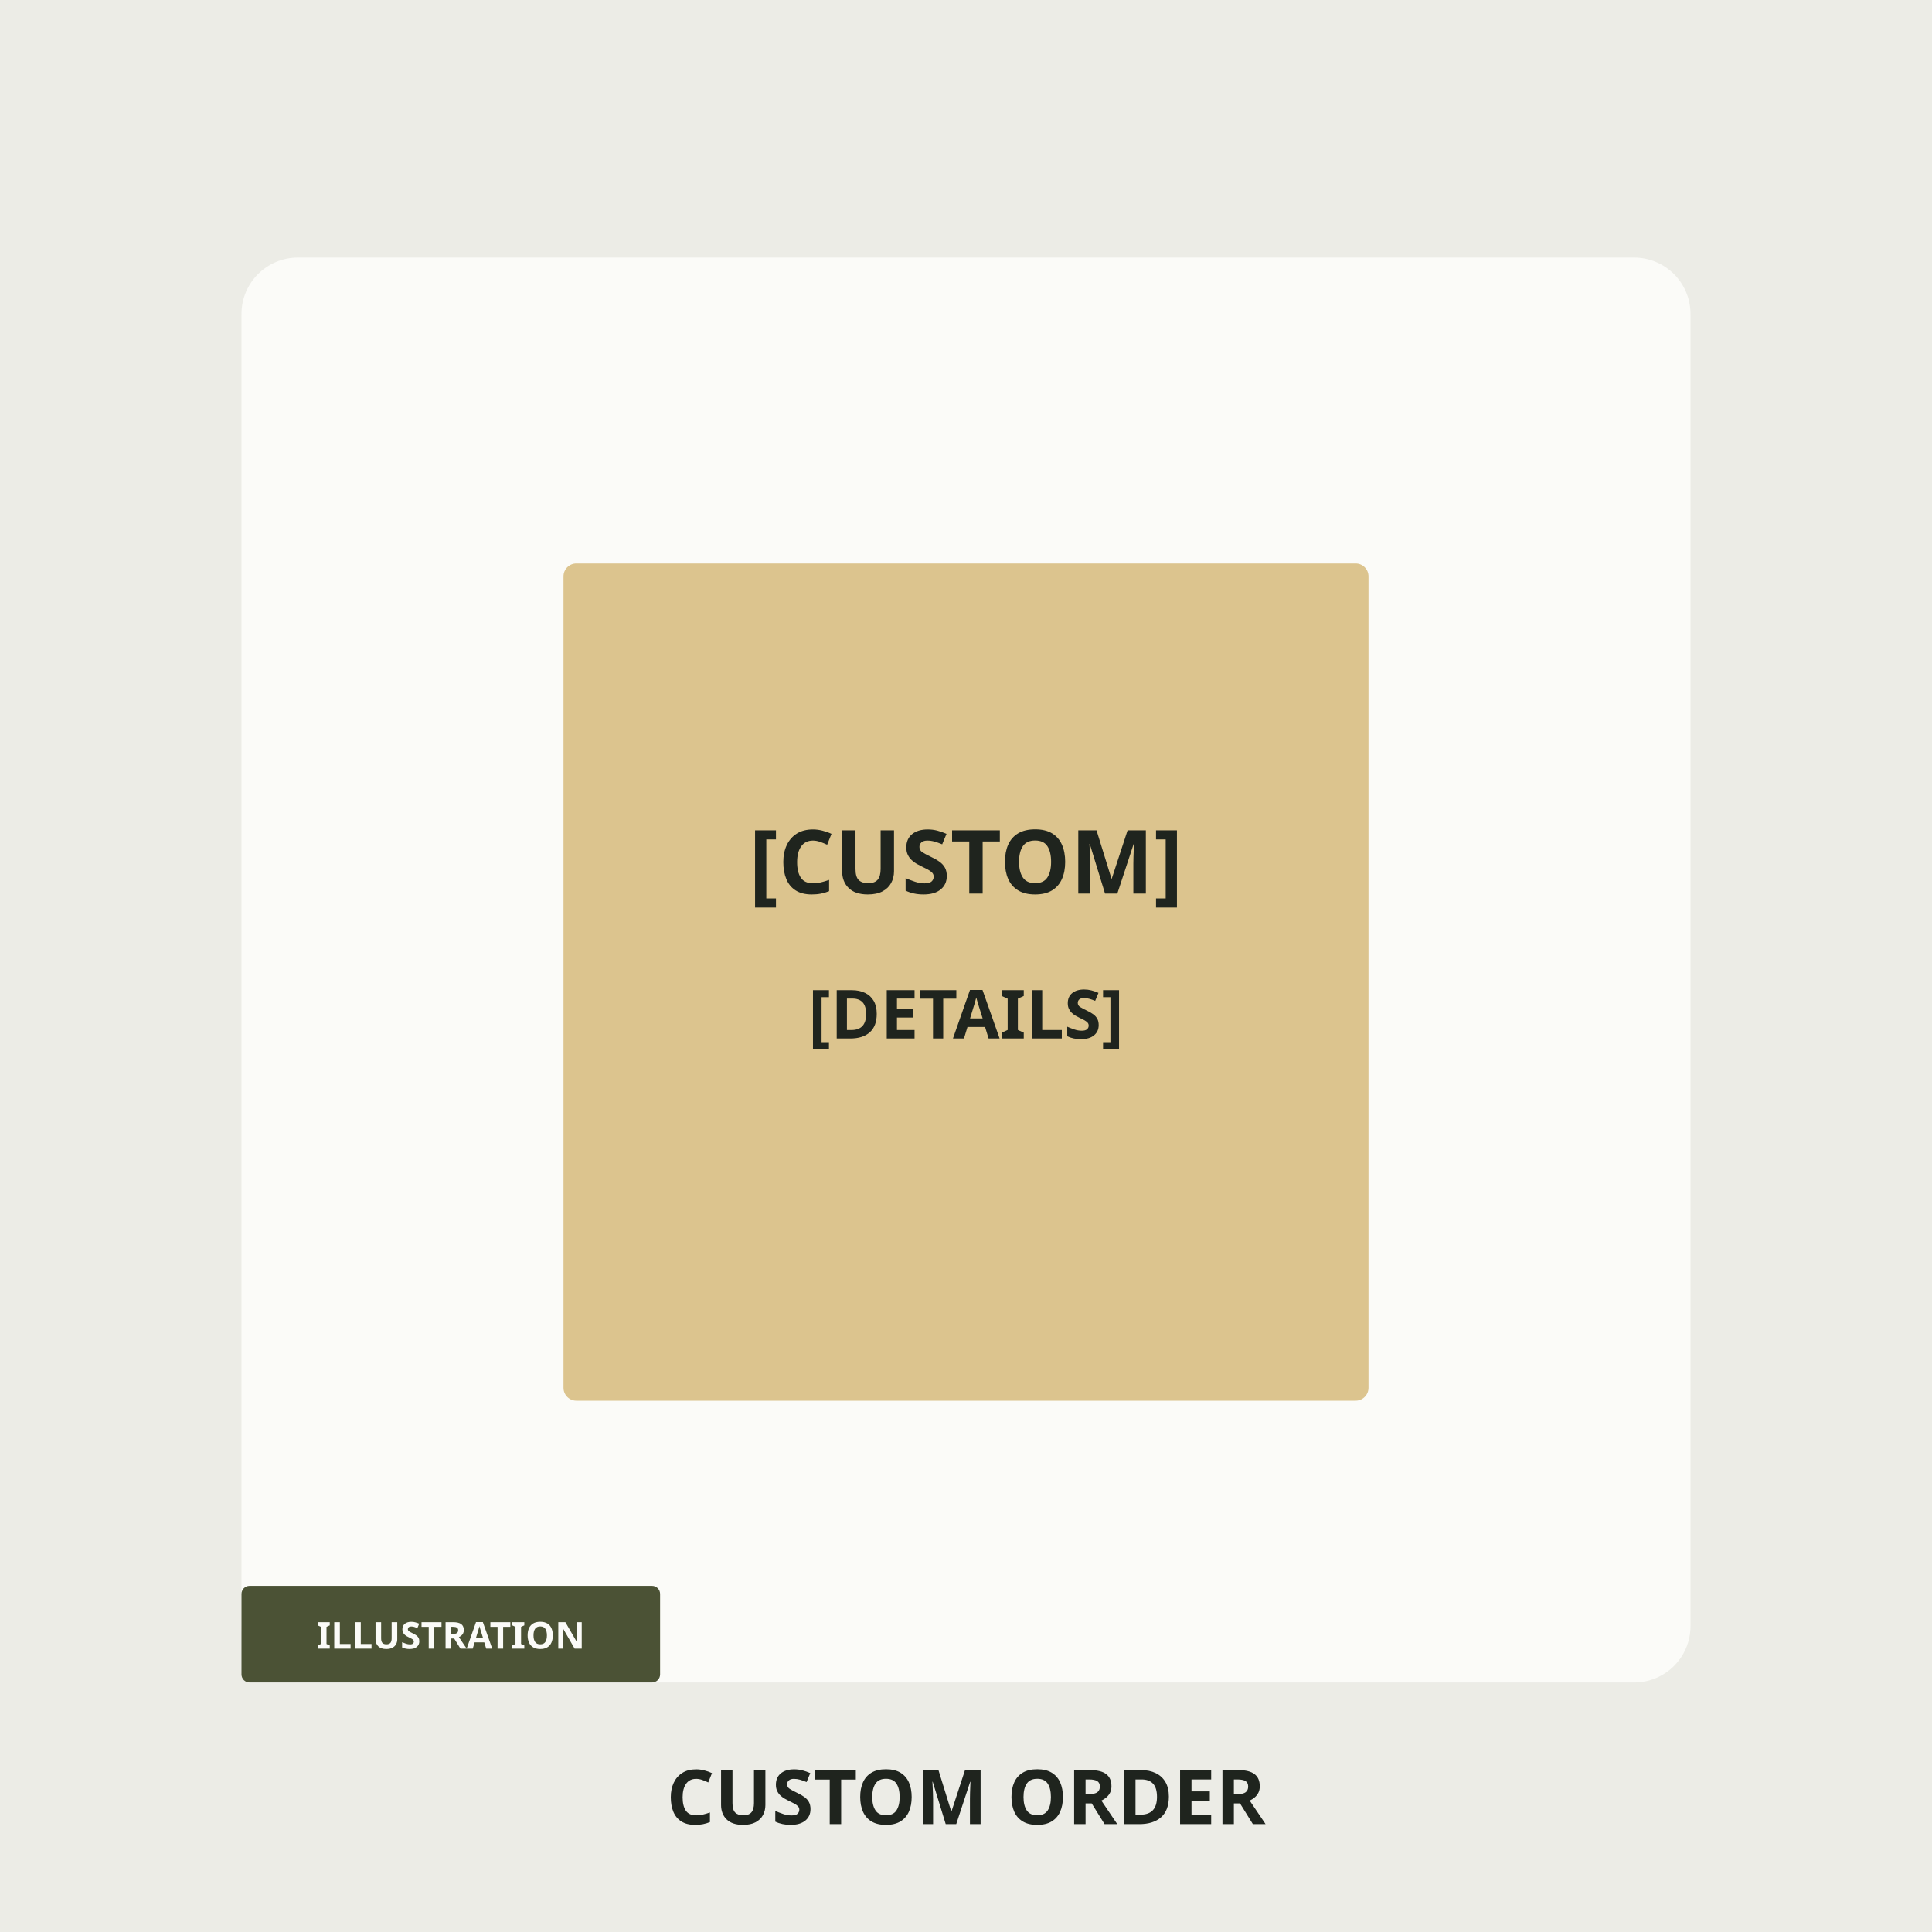
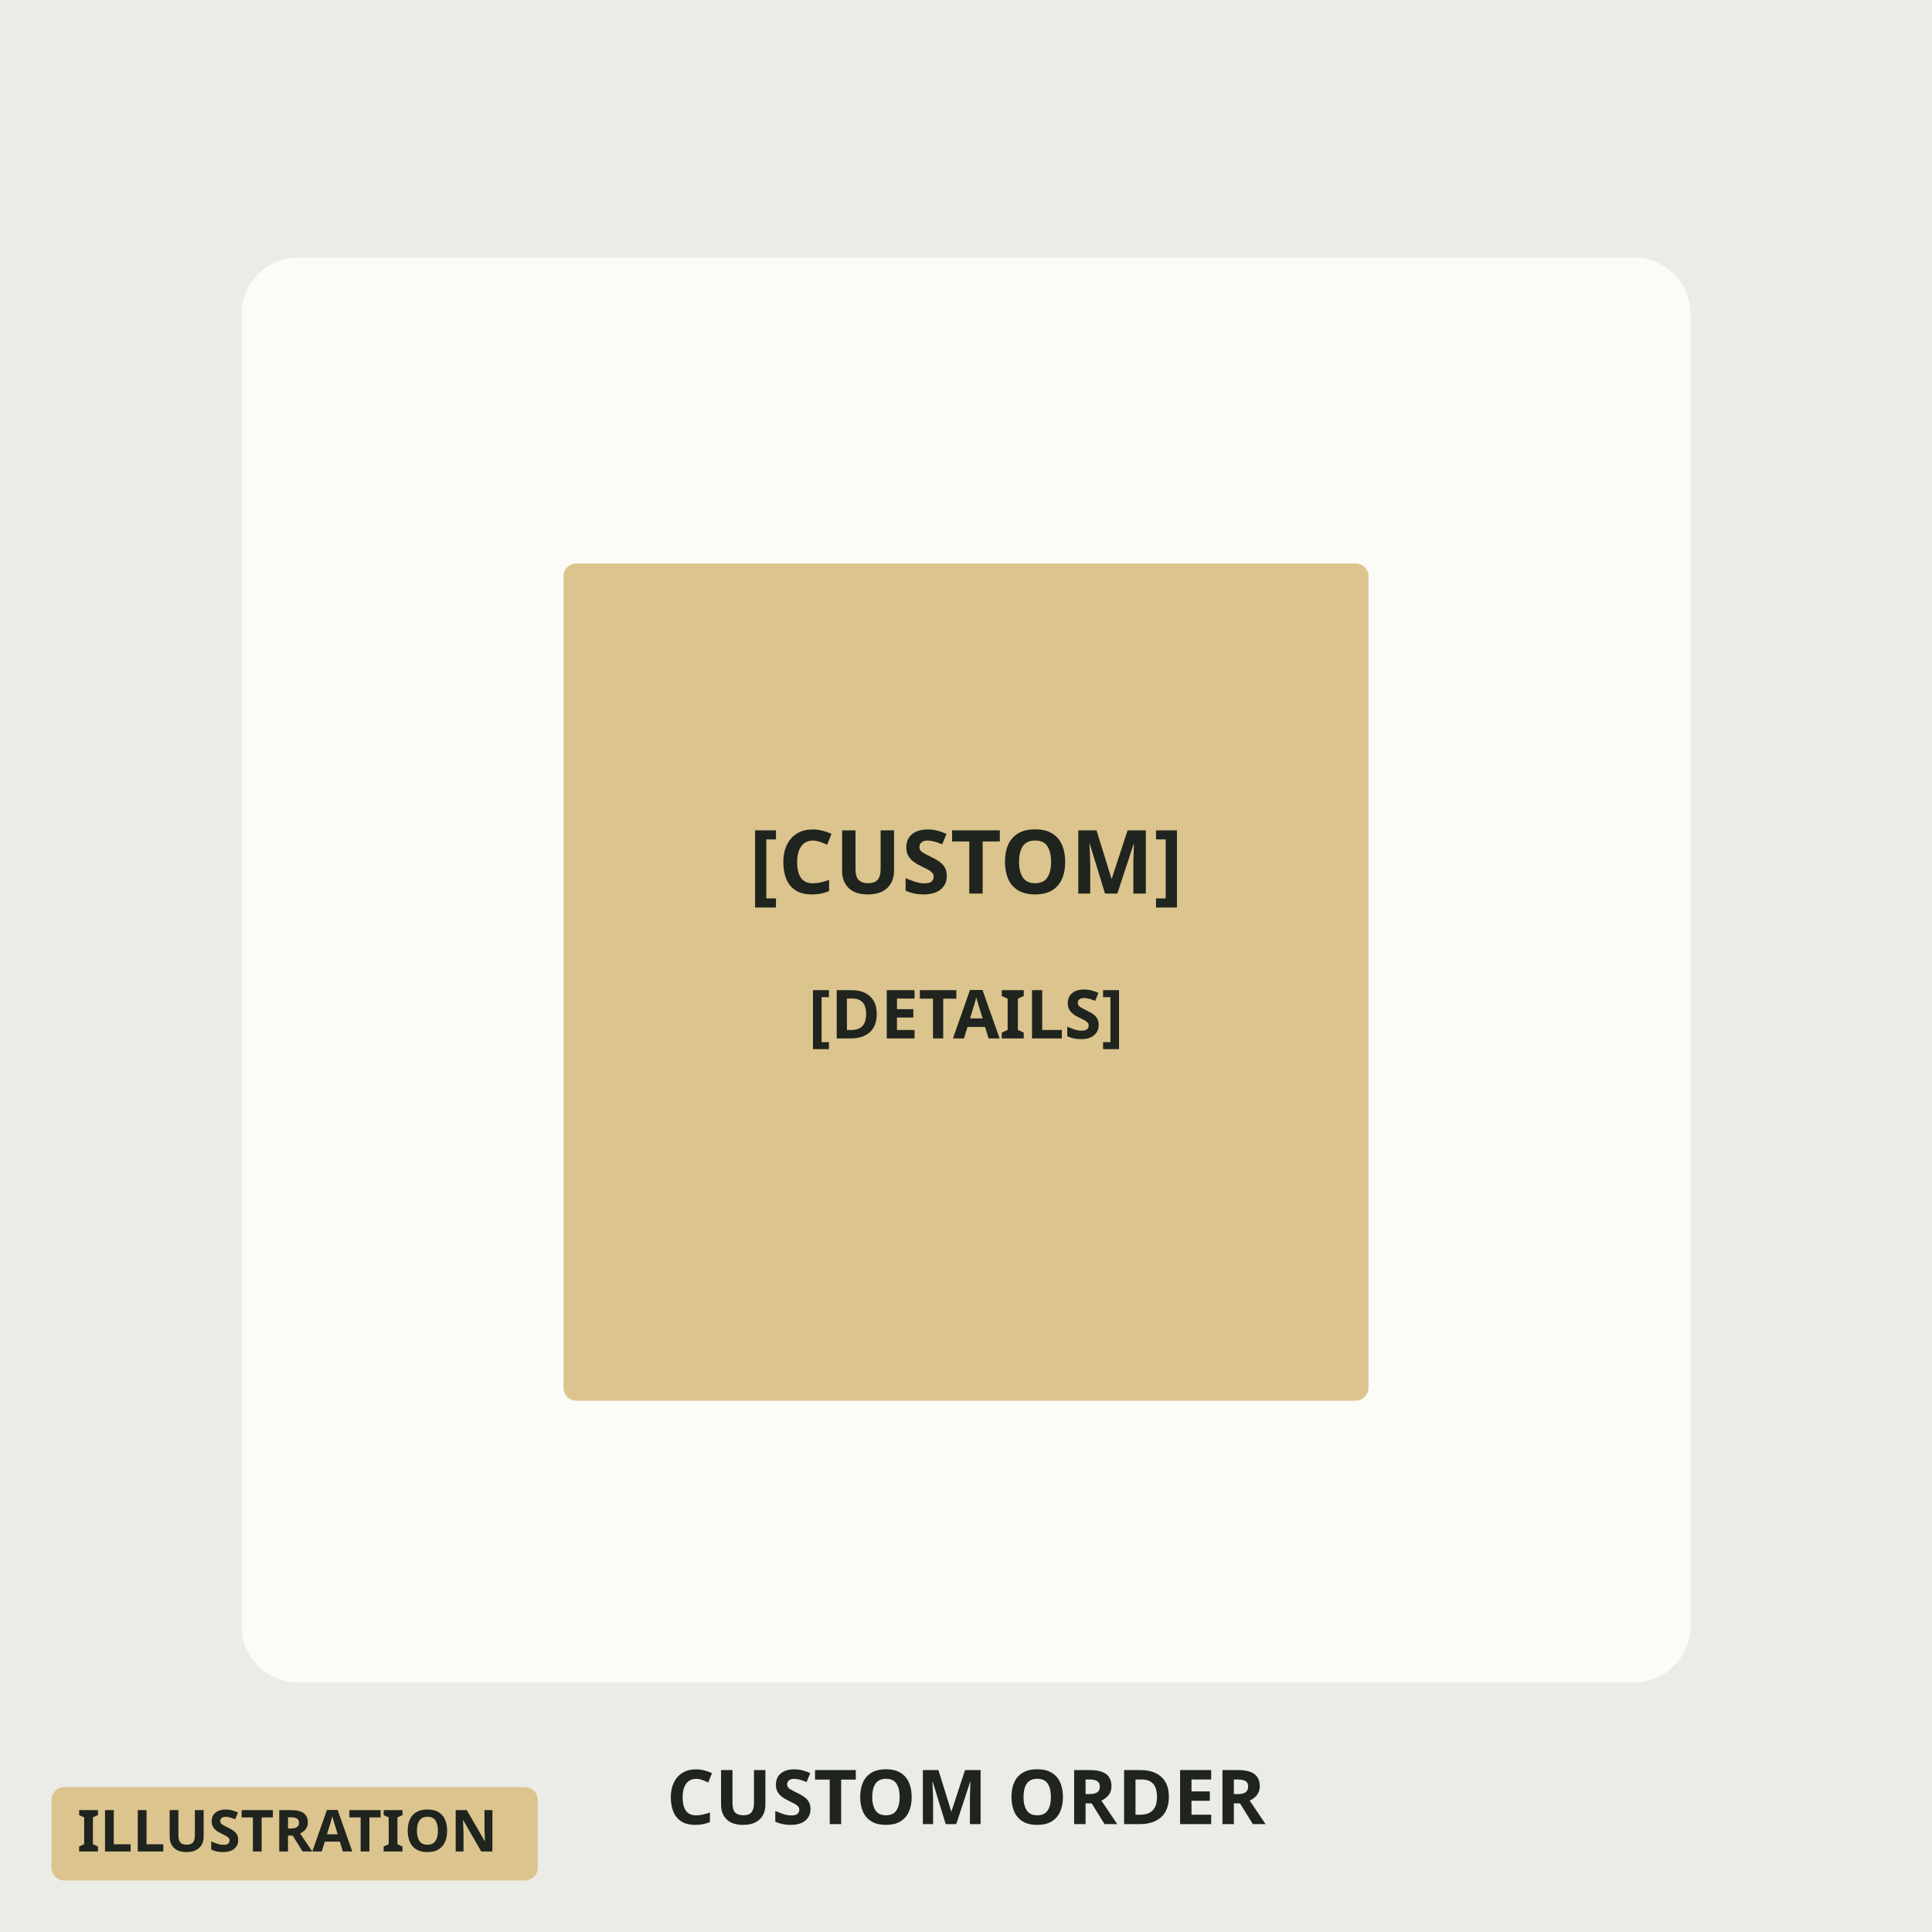
<svg xmlns="http://www.w3.org/2000/svg" viewBox="0 0 1200 1200">
  <rect x="0" y="0" width="1200" height="1200" rx="0" fill="#ECECE6" />
  <rect x="150" y="160" width="900" height="885" rx="35" fill="#FBFBF8" />
  <rect x="350" y="350" width="500" height="520" rx="8" fill="#DCC48E" />
  <text x="600" y="555" fill="#1F241E" font-family="Big Shoulders" font-size="55" font-weight="800" text-anchor="middle">[CUSTOM]</text>
  <text x="600" y="645" fill="#1F241E" font-family="Barlow" font-size="42" font-weight="600" text-anchor="middle">[DETAILS]</text>
-   <rect x="150" y="985" width="260" height="60" rx="5" fill="#4B5235" />
-   <text x="280" y="1024" fill="#FBFBF8" font-family="Barlow" font-size="23" font-weight="600" text-anchor="middle">ILLUSTRATION</text>
  <text x="600" y="1133" fill="#1F241E" font-family="Big Shoulders" font-size="47" font-weight="800" text-anchor="middle">CUSTOM ORDER</text>
+   <rect x="32" y="1110" width="302" height="58" rx="8" fill="#DCC48E" />
+   <text x="48" y="1150" fill="#1F241E" font-family="Barlow" font-weight="600" font-size="36" text-anchor="start">ILLUSTRATION</text>
</svg>
